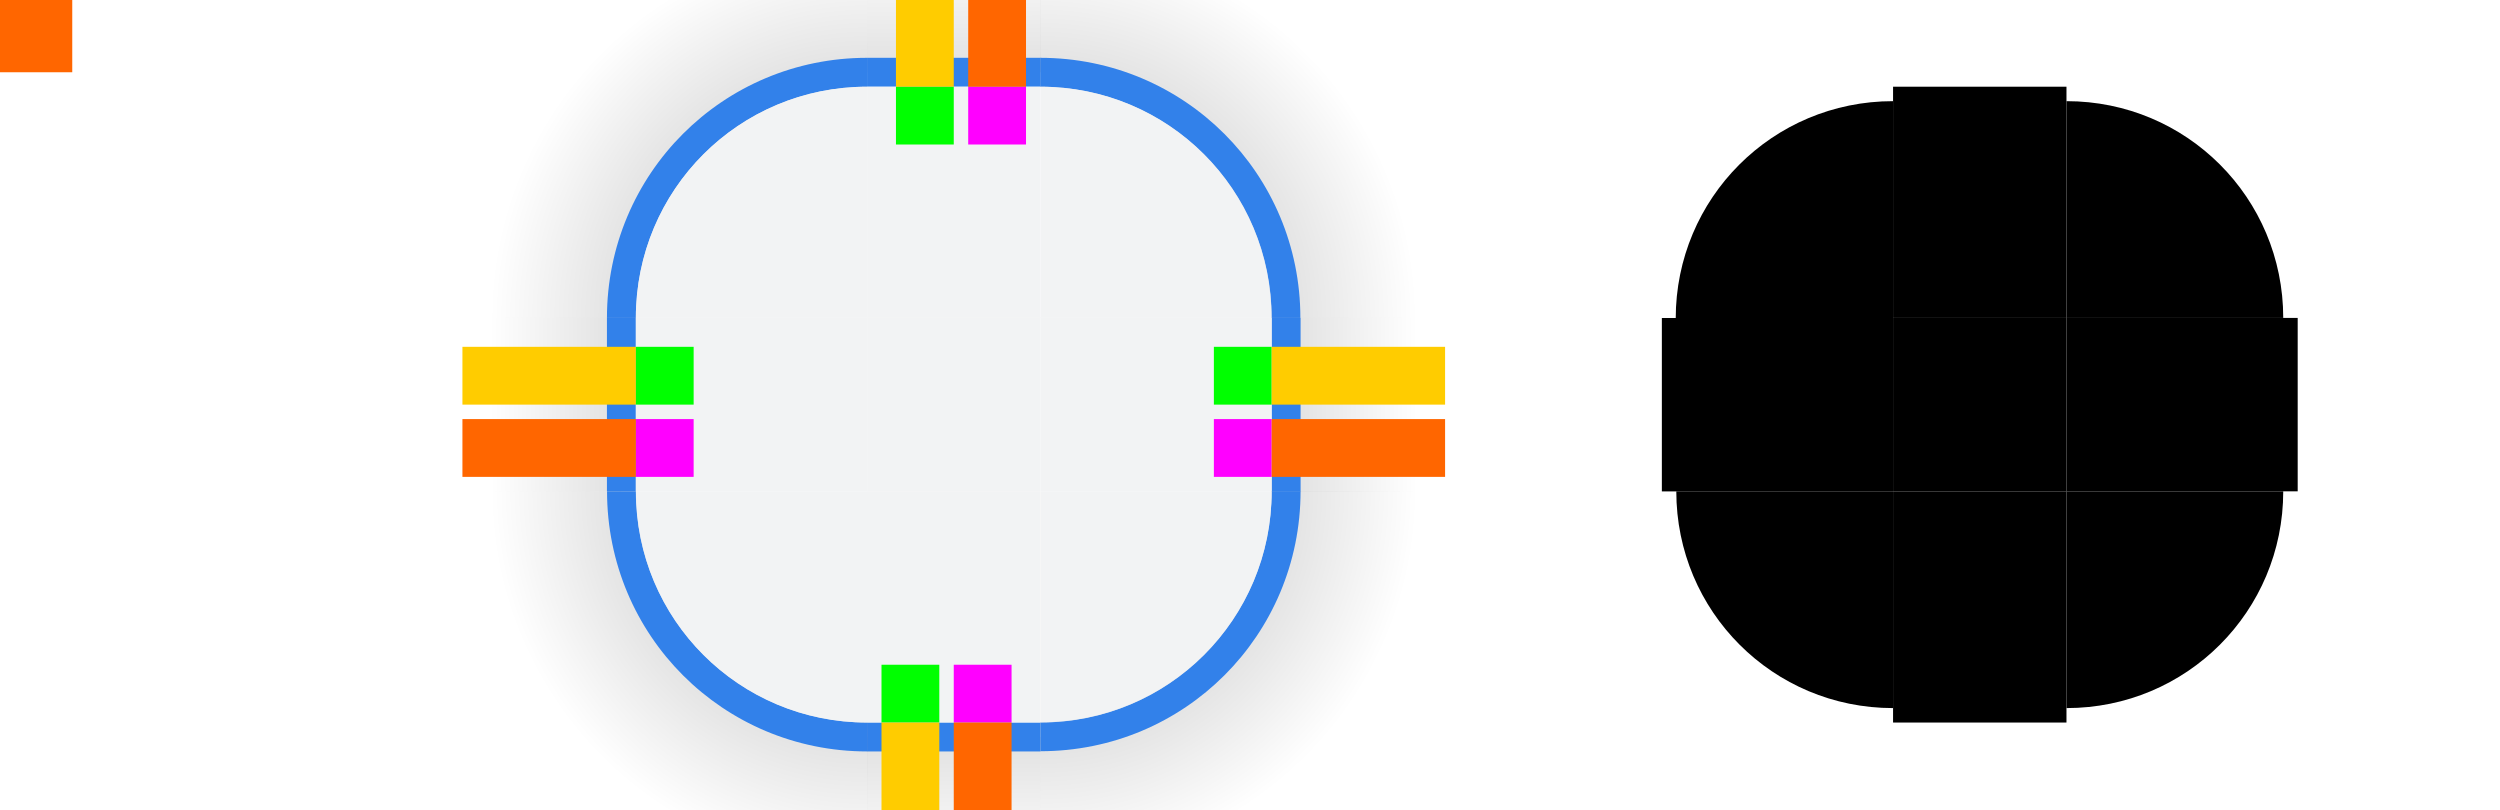
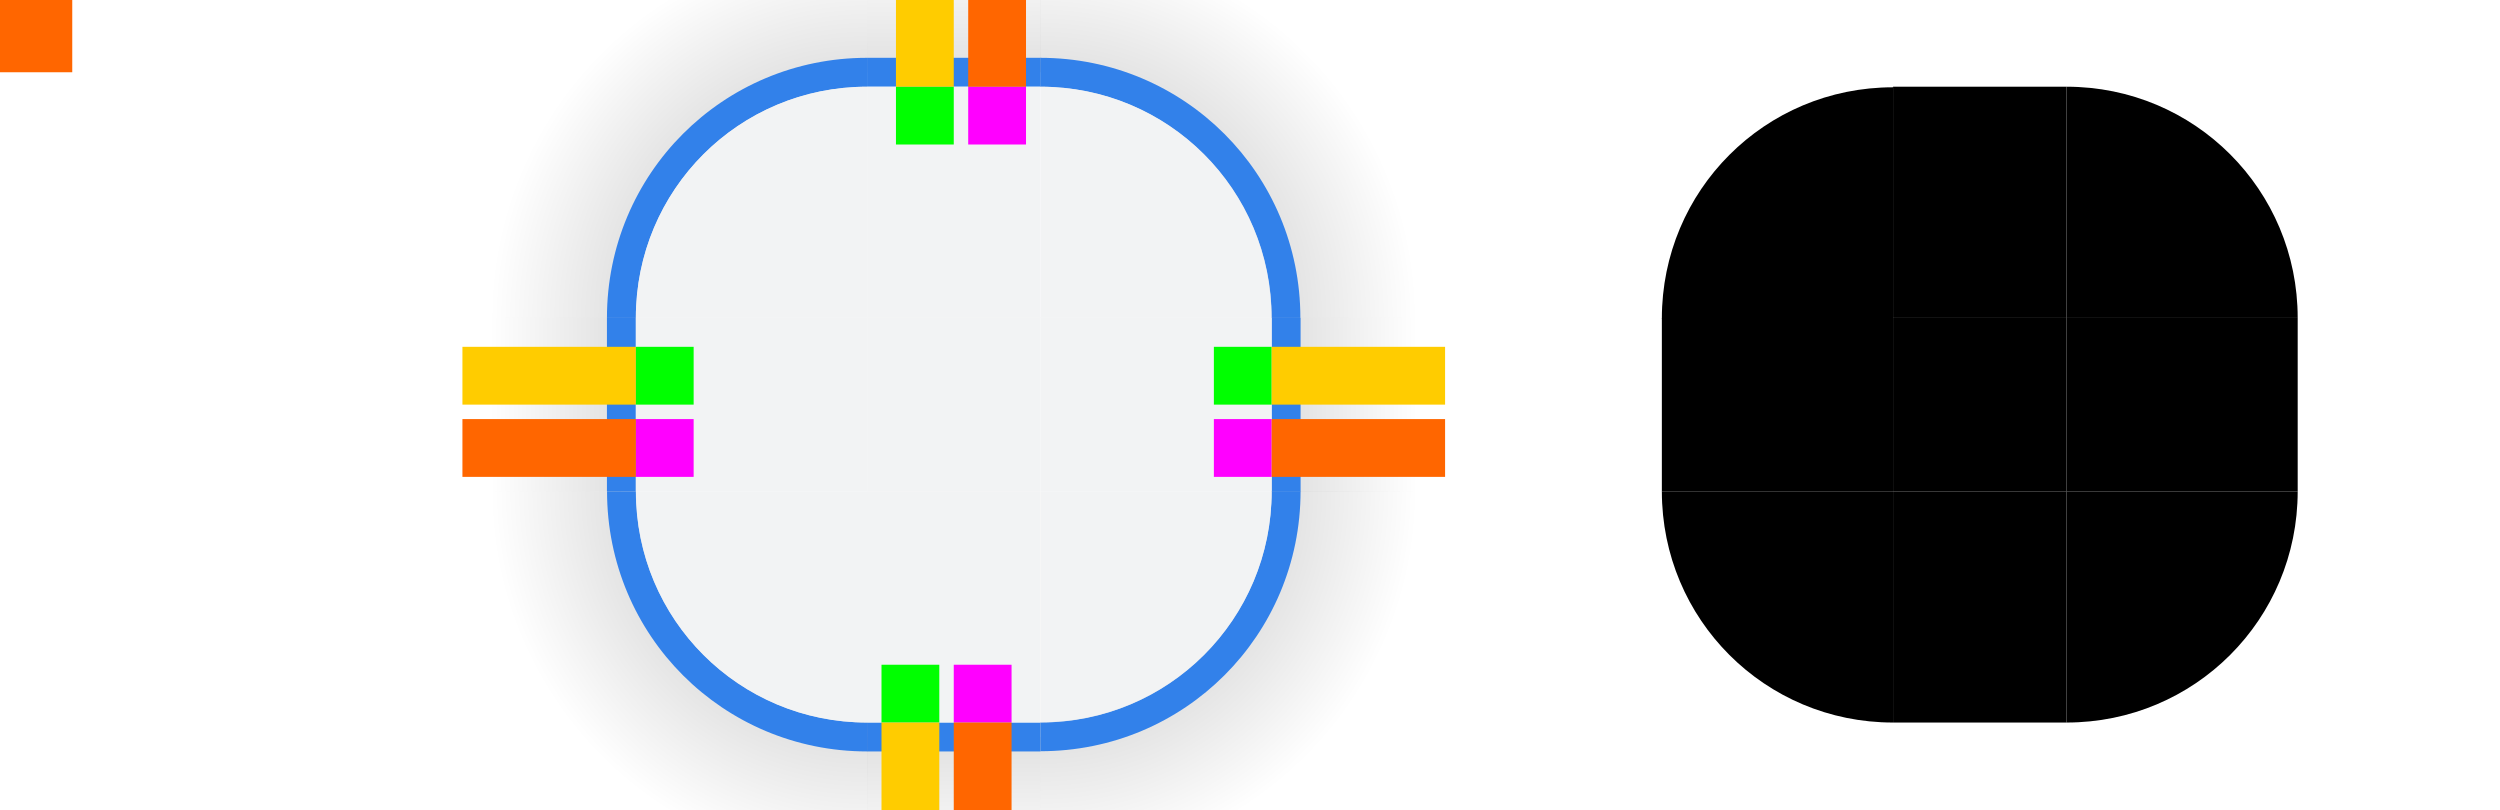
<svg xmlns="http://www.w3.org/2000/svg" xmlns:xlink="http://www.w3.org/1999/xlink" width="173" height="56" version="1.1" viewBox="0 0 173 56" id="svg118">
  <defs id="defs16">
    <style id="current-color-scheme" type="text/css">.ColorScheme-Text {
        color:#31363b;
        stop-color:#31363b;
      }
      .ColorScheme-Background {
        color:#eff0f1;
        stop-color:#eff0f1;
      }
      .ColorScheme-Highlight {
        color:#3281ea;
        stop-color:#3281ea;
      }
      .ColorScheme-ViewText {
        color:#31363b;
        stop-color:#31363b;
      }
      .ColorScheme-ViewBackground {
        color:#fcfcfc;
        stop-color:#fcfcfc;
      }
      .ColorScheme-ViewHover {
        color:#93cee9;
        stop-color:#93cee9;
      }
      .ColorScheme-ViewFocus{
        color:#3281ea;
        stop-color:#3281ea;
      }
      .ColorScheme-ButtonText {
        color:#31363b;
        stop-color:#31363b;
      }
      .ColorScheme-ButtonBackground {
        color:#eff0f1;
        stop-color:#eff0f1;
      }
      .ColorScheme-ButtonHover {
        color:#93cee9;
        stop-color:#93cee9;
      }
      .ColorScheme-ButtonFocus{
        color:#3281ea;
        stop-color:#3281ea;
      }</style>
    <linearGradient id="linearGradient4270">
      <stop stop-opacity=".667" offset="0" id="stop3" />
      <stop stop-opacity="0" offset="1" id="stop5" />
    </linearGradient>
    <linearGradient id="linearGradient4948" x1="-20.5" x2="-8" y1="932.367" y2="932.373" gradientTransform="matrix(0.8571594,0,0,1.000418,-1.428,-0.3831325)" gradientUnits="userSpaceOnUse" xlink:href="#linearGradient4270" />
    <radialGradient id="radialGradient994" cx="77" cy="12" r="6" gradientTransform="matrix(-7.6625328e-5,-3.713004,3.714119,-7.6651589e-5,-48.56341,1236.281)" gradientUnits="userSpaceOnUse" xlink:href="#linearGradient4270" fx="77" fy="12" />
  </defs>
  <use x="0" y="0" xlink:href="#shadow-top" id="shadow-bottom" transform="rotate(180,66,28)" width="100%" height="100%" />
  <use x="0" y="0" xlink:href="#shadow-top" id="shadow-right" transform="rotate(90,66,28)" width="100%" height="100%" />
  <g id="shadow-left" transform="matrix(2.3333,0,0,0.375,14.6673,-321.64)">
    <rect transform="scale(-1,1)" x="-19.429" y="916.373" width="12" height="32" id="rect1393" style="fill:none" />
    <rect transform="scale(-1,1)" x="-12.143" y="916.373" width="4.714" height="32" id="rect76" style="opacity:0.5;fill:url(#linearGradient4948)" />
    <rect transform="scale(-1,1)" x="-12.571" y="916.373" width="0.857" height="32" id="rect1660" fill="currentColor" class="ColorScheme-Highlight" />
  </g>
  <use x="0" y="0" xlink:href="#shadow-topleft" id="shadow-bottomleft" transform="rotate(-90,66.00355,27.99645)" width="100%" height="100%" />
  <use x="0" y="0" xlink:href="#shadow-topleft" id="shadow-bottomright" transform="rotate(180,66,27.99255)" width="100%" height="100%" />
  <use x="0" y="0" xlink:href="#shadow-topleft" id="shadow-topright" transform="rotate(90,65.99302,27.99341)" width="100%" height="100%" />
  <g id="shadow-topleft" transform="matrix(1.1667,0,0,1.1667,64.667,-1086.807)">
    <path d="m -27.999,926.38 v 23.999 h 10.285 c 0,-7.597 6.116,-13.714 13.714,-13.714 V 926.38 Z" id="path18" style="opacity:0.5;fill:url(#radialGradient994);stroke-width:1" />
    <path id="path914" d="m -4,934.951 c -8.546,0 -15.425,6.881 -15.428,15.428 h 1.714 c 0,-7.6 6.116,-13.714 13.714,-13.714 z" class="ColorScheme-Highlight" fill="currentColor" />
  </g>
  <use x="0" y="0" xlink:href="#shadow-left" id="shadow-top" transform="rotate(90,66,28)" width="100%" height="100%" />
  <use x="0" y="0" xlink:href="#top" id="left" transform="rotate(-90,66,28)" width="100%" height="100%" />
  <use x="0" y="0" xlink:href="#top" id="right" transform="rotate(90,66.00015,28.00015)" width="100%" height="100%" />
  <use x="0" y="0" xlink:href="#top" id="bottom" transform="rotate(180,65.99985,27.9975)" width="100%" height="100%" />
  <rect id="hint-tile-center" y="-1.4648e-5" width="5" height="5" fill="#f60" />
  <g id="top" transform="matrix(0.375,0,0,2.6667,52.875,-2421.657)">
    <rect class="ColorScheme-Background" transform="matrix(0,-1,-1,0,0,0)" x="-916.36" y="-51" width="6" height="32" id="rect31" fill="currentColor" style="opacity:0.8" />
  </g>
  <g id="topleft" transform="matrix(1.3333,0,0,1.3333,26.6675,-1207.783)">
    <path d="m 25,910.36 c -6.648,0 -12,5.352 -12,12 h 12 v -10 z" id="path34" class="ColorScheme-Background" fill="currentColor" style="opacity:0.8" />
  </g>
  <rect id="center" x="60" y="22" width="12" height="12" class="ColorScheme-Background" fill="currentColor" style="opacity:0.8" />
  <rect id="hint-top-margin" x="67" y="6" width="4" height="4" fill="#ff00ff" />
  <rect id="hint-bottom-margin" x="66" y="46" width="4" height="4" fill="#ff00ff" />
  <rect id="hint-right-margin" transform="rotate(90)" x="29" y="-88" width="4" height="4" fill="#ff00ff" />
  <rect id="hint-left-margin" transform="rotate(90)" x="29" y="-48" width="4" height="4" fill="#ff00ff" />
  <rect id="shadow-hint-top-margin" x="67" y="-6" width="4" height="12" fill="#ff6600" />
  <rect id="shadow-hint-bottom-margin" x="66" y="50" width="4" height="12" fill="#ff6600" />
  <rect id="shadow-hint-right-margin" transform="rotate(90)" x="29" y="-100" width="4" height="12" fill="#ff6600" />
  <rect id="shadow-hint-left-margin" transform="rotate(90)" x="29" y="-44" width="4" height="12" fill="#ff6600" />
  <g id="mask-top" transform="matrix(0.375,0,0,1.333333,123.875,-1207.813)">
    <rect transform="matrix(0,-1,-1,0,0,0)" x="-922.36" y="-51" width="12" height="32" id="rect92" />
  </g>
  <g id="mask-topleft" transform="matrix(1.5,0,0,1.5,95.5,-1359.5)">
-     <path d="M 23.667,911 C 18.112,911 13.64,915.472 13.64,921.027 h 10.027 z" id="path95" style="stroke-width:0.94" />
+     <path d="M 23.667,910.36 C 17.757,910.36 13,915.117 13,921.027 h 10.667 z" id="path95" />
  </g>
  <g id="mask-topright" transform="matrix(2,0,0,2,45,-1814.72)">
-     <path d="m 49,910.86 v 7.5 h 7.5 c 0,-4.155 -3.345,-7.5 -7.5,-7.5 z" id="path98" style="stroke-width:0.938" />
+     <path d="m 49,910.36 v 8 h 8 c 0,-4.432 -3.568,-8 -8,-8 z" id="path98" />
  </g>
  <g id="mask-bottom" transform="matrix(0.375,0,0,1.6,123.875,-1476.976)">
    <rect transform="rotate(90)" x="944.36" y="-51" width="10" height="32" id="rect101" />
  </g>
  <g id="mask-bottomleft" transform="matrix(1.333333,0,0,1.333333,97.66667,-1222.48)">
-     <path d="m 13.75,942.36 c 0,6.232 5.018,11.25 11.25,11.25 v -11.25 z" id="path104" style="stroke-width:0.938" />
+     <path d="m 13,942.36 c 0,6.648 5.352,12 12,12 v -12 z" id="path104" />
  </g>
  <g id="mask-bottomright" transform="matrix(1.333333,0,0,1.333333,83,-1222.48)">
-     <path d="m 45,942.36 v 11.25 c 6.233,0 11.25,-5.018 11.25,-11.25 z" id="path107" style="stroke-width:0.938" />
+     <path d="m 45,942.36 v 12 c 6.648,0 12,-5.352 12,-12 z" id="path107" />
  </g>
  <g id="mask-left" transform="matrix(1.333333,0,0,0.60001,97.66667,-531.42)">
    <rect transform="scale(-1,1)" x="-25" y="922.36" width="12" height="20" id="rect110" />
  </g>
  <g id="mask-right" transform="matrix(1.6,0,0,0.375,67.8,-321.635)">
    <rect x="47" y="916.36" width="10" height="32" id="rect113" />
  </g>
  <rect id="mask-center" x="131" y="22" width="12" height="12" />
  <rect id="shadow-center" x="60" y="80" width="12" height="12" style="fill:none" />
  <rect style="fill:currentColor;opacity:0.9" id="thick-center" width="32" height="32" x="20" y="-62.21" class="ColorScheme-Background" />
  <rect transform="rotate(90)" style="fill:#800080;fill-opacity:1;stroke:none;stroke-width:1.155" id="thick-hint-right-margin" width="4" height="8" x="-42.21" y="-57" />
  <rect transform="rotate(90)" y="-21" x="-42.21" height="8" width="4" id="thick-hint-left-margin" style="fill:#800080;fill-opacity:1;stroke:none;stroke-width:1.155" />
  <rect y="-68.21" x="39" height="8" width="4" id="thick-hint-top-margin" style="fill:#800080;fill-opacity:1;stroke:none;stroke-width:1.155" />
  <rect style="fill:#800080;fill-opacity:1;stroke:none;stroke-width:1.155" id="thick-hint-bottom-margin" width="4" height="8" x="40" y="-32.21" />
  <rect y="6" x="62" height="4" width="4" id="hint-top-inset" style="fill:#00ff00" />
  <rect style="fill:#ffcc00" id="shadow-hint-top-inset" width="4" height="12" x="62" y="-6" />
  <rect transform="rotate(90)" style="fill:#00ff00" id="hint-right-inset" width="4" height="4" x="24" y="-88" />
  <rect y="-100" x="24" height="12" width="4" id="shadow-hint-right-inset" style="fill:#ffcc00" transform="rotate(90)" />
  <rect transform="rotate(90)" y="-48" x="24" height="4" width="4" id="hint-left-inset" style="fill:#00ff00" />
  <rect style="fill:#ffcc00" id="shadow-hint-left-inset" width="4" height="12" x="24" y="-44" transform="rotate(90)" />
  <rect style="fill:#00ff00" id="hint-bottom-inset" width="4" height="4" x="61" y="46" />
  <rect y="50" x="61" height="12" width="4" id="shadow-hint-bottom-inset" style="fill:#ffcc00" />
  <use x="0" y="0" xlink:href="#topleft" id="topright" transform="rotate(90,66.00015,28.00015)" width="100%" height="100%" />
  <use x="0" y="0" xlink:href="#topleft" id="bottomright" transform="rotate(180,66.00015,28)" width="100%" height="100%" />
  <use x="0" y="0" xlink:href="#topleft" id="bottomleft" transform="rotate(-90,66.00015,28.00015)" width="100%" height="100%" />
</svg>
